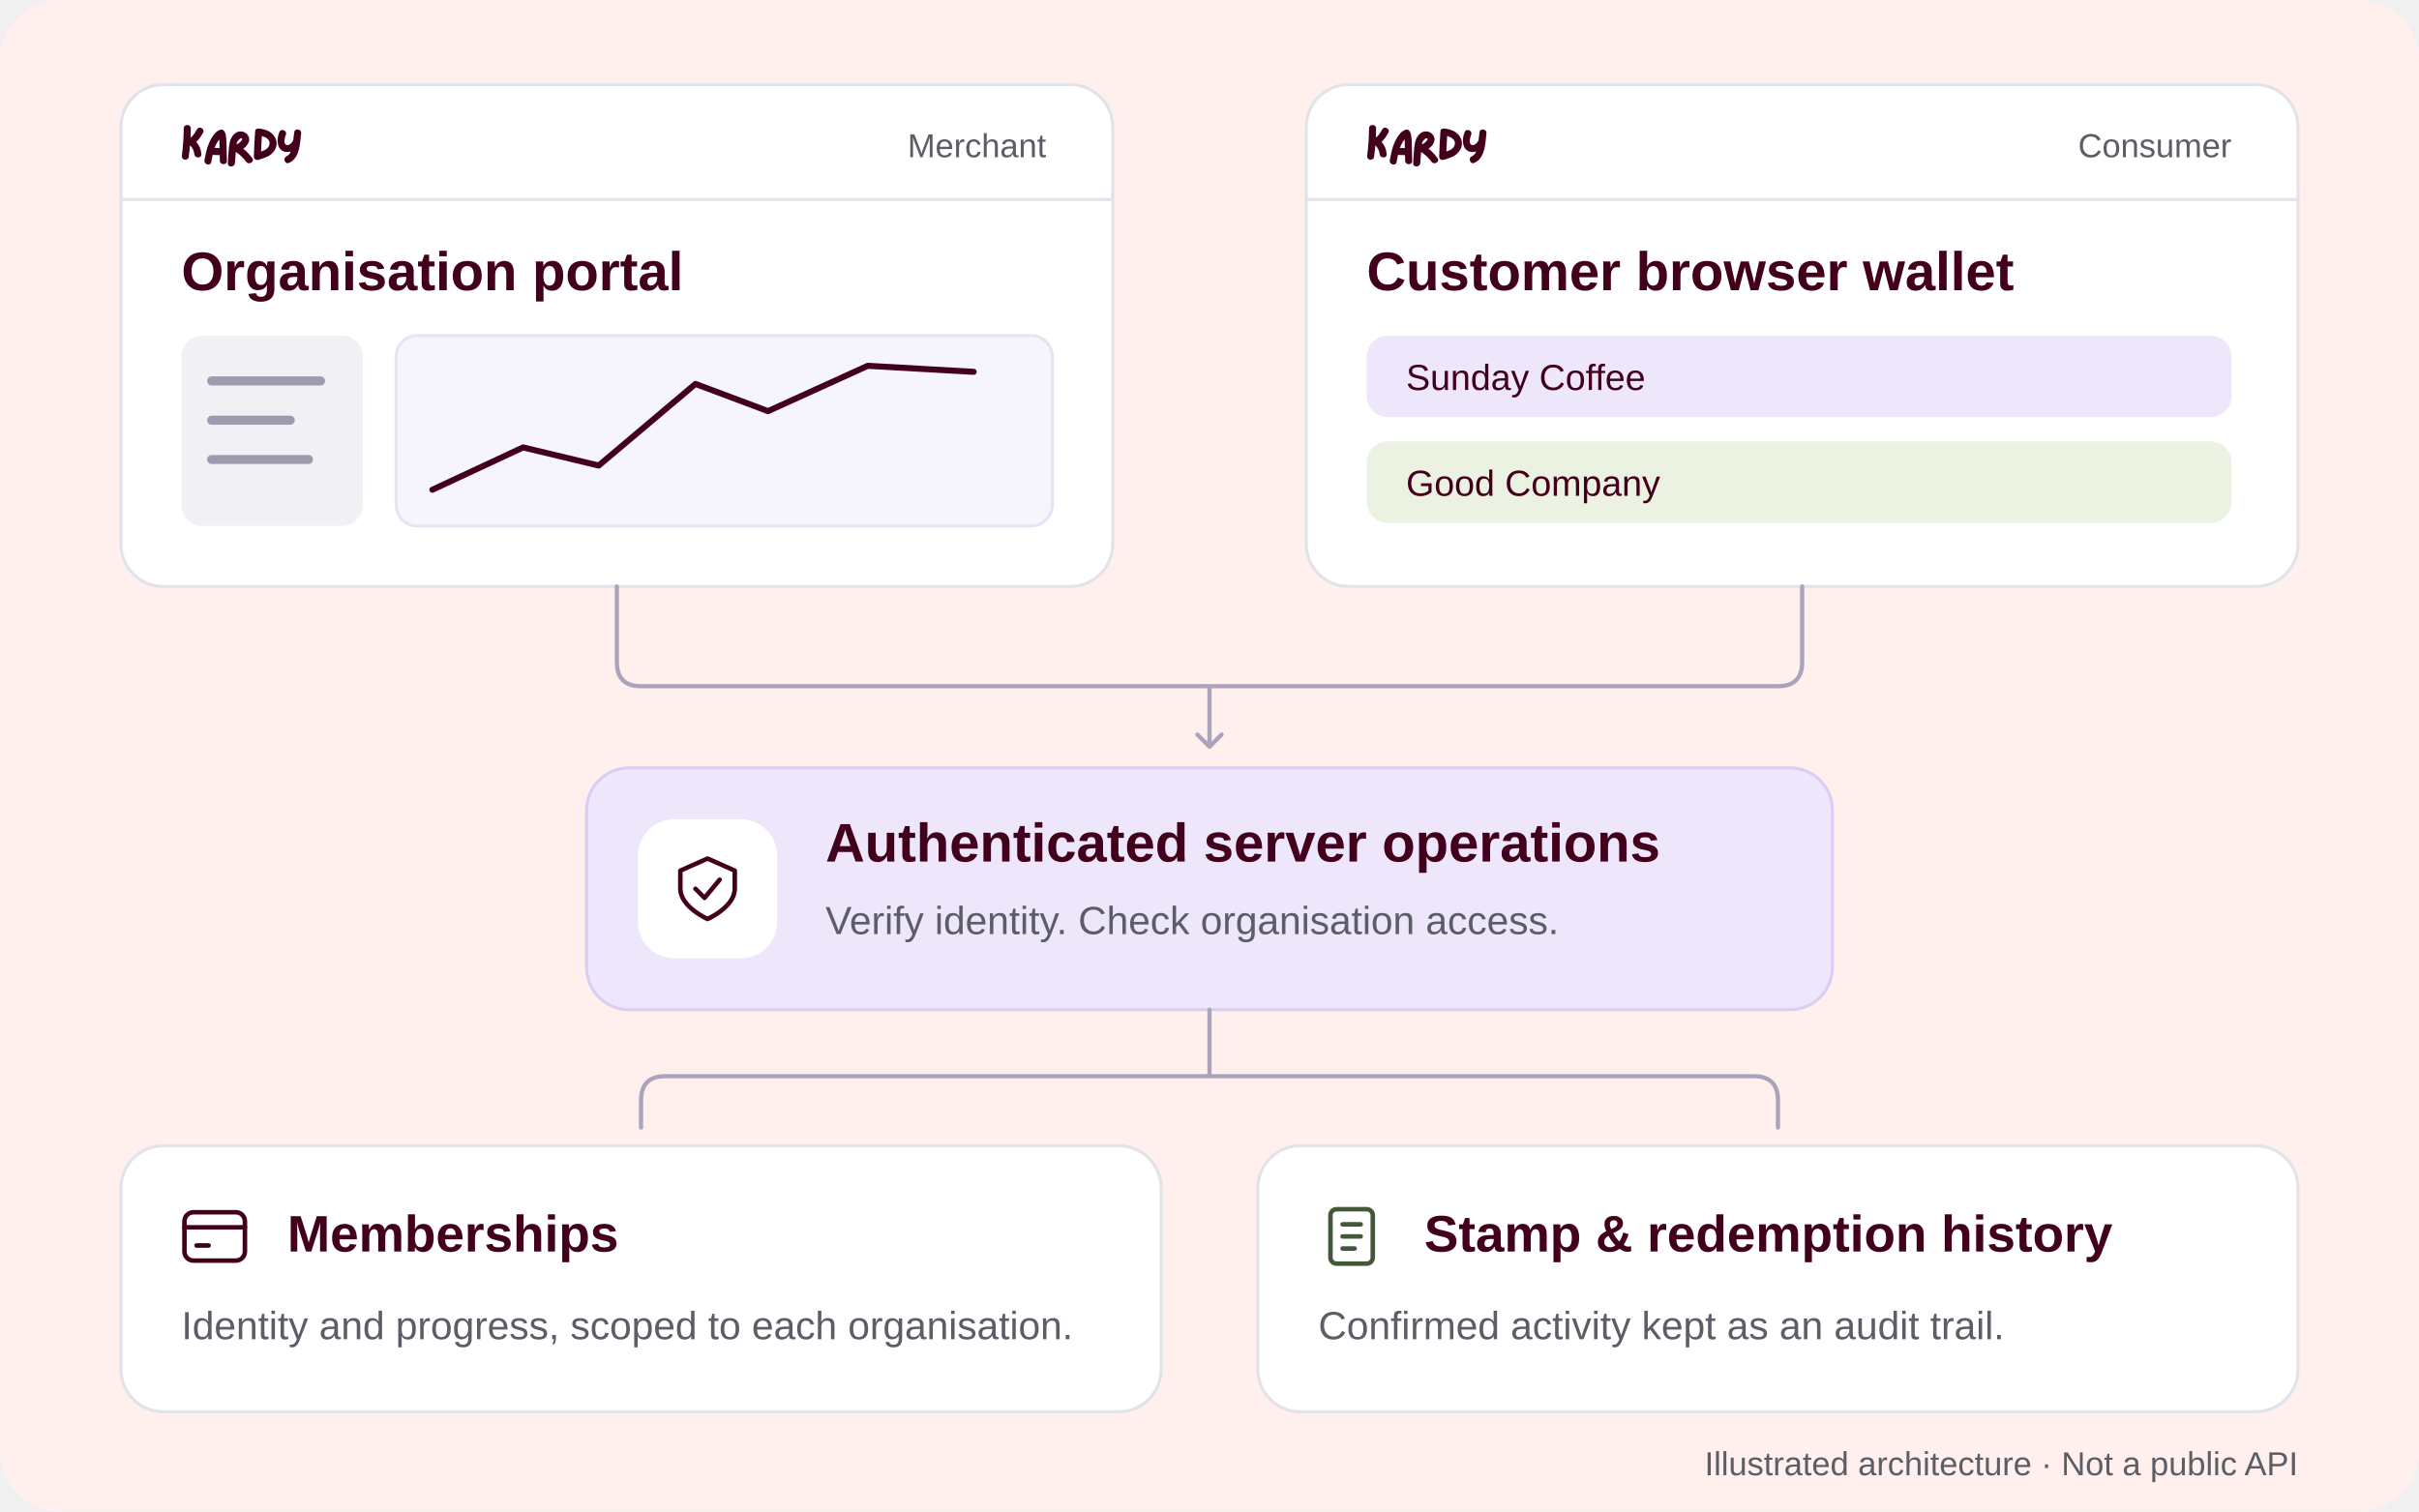
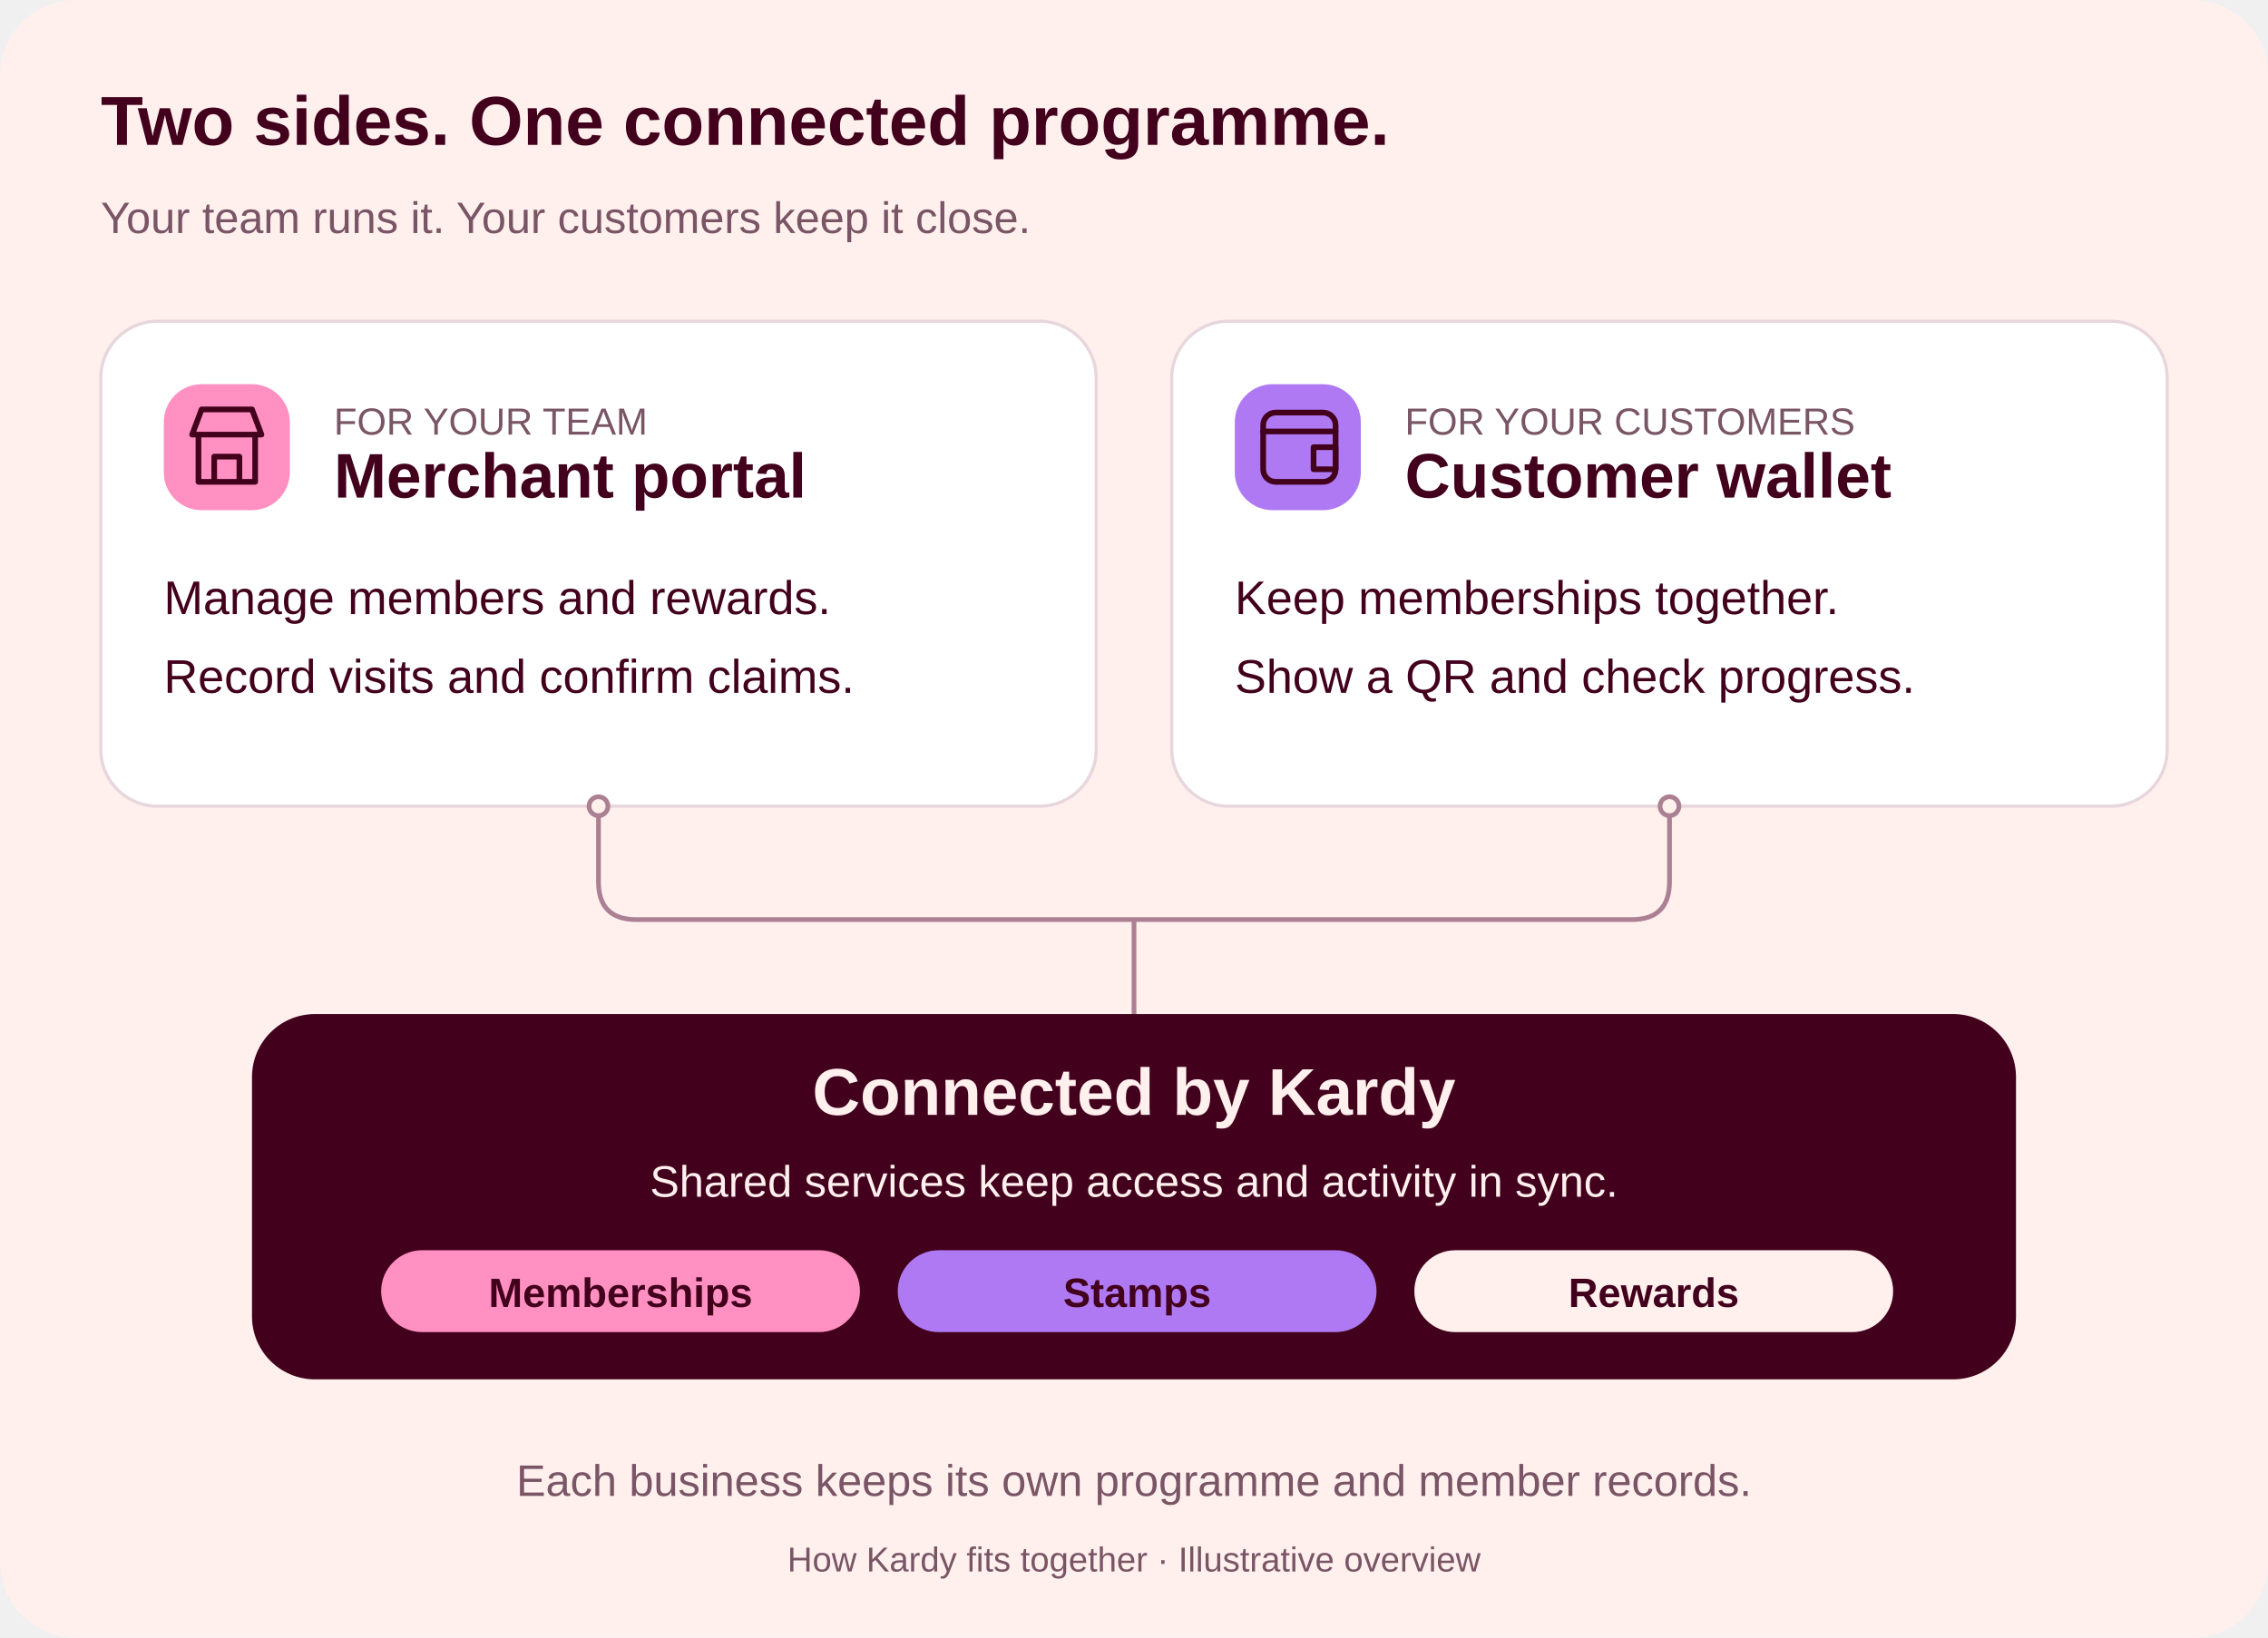
- <svg xmlns="http://www.w3.org/2000/svg" viewBox="0 0 800 500" fill="none" role="img" aria-labelledby="title desc">
-   <rect width="800" height="500" rx="20" fill="#FFF0EE" />
+ <svg xmlns="http://www.w3.org/2000/svg" viewBox="0 0 720 520" fill="none" role="img" aria-labelledby="title desc">
+   <rect width="720" height="520" rx="24" fill="#FFF0EE" />
  <g font-family="Arial, Helvetica, sans-serif" fill="#42001C">
-     <g stroke="#E2E2E9" fill="white">
-       <rect x="40" y="28" width="328" height="166" rx="14" />
-       <rect x="432" y="28" width="328" height="166" rx="14" />
+     <text x="32" y="46" font-size="22" font-weight="700">Two sides. One connected programme.</text>
+     <text x="32" y="74" font-size="14" fill="#795565">Your team runs it. Your customers keep it close.</text>
+     <rect x="32" y="102" width="316" height="154" rx="18" fill="white" stroke="#E7D6DC" />
+     <rect x="372" y="102" width="316" height="154" rx="18" fill="white" stroke="#E7D6DC" />
+     <rect x="52" y="122" width="40" height="40" rx="12" fill="#FF90C1" />
+     <g fill="none" stroke="#42001C" stroke-width="1.8" stroke-linecap="round" stroke-linejoin="round">
+       <path d="M61 138h22l-3-8H64l-3 8Zm2 0v15h18v-15M68 153v-8h8v8" />
    </g>
-     <path d="M40 66h328M432 66h328" stroke="#E2E2E9" />
-     <svg x="60" y="40.7" width="39.75" height="15" viewBox="325 255 790 277" fill="#42001C">
-       <path d="M 154.594 -195.406 C 148.406 -184.895 141.754 -174.535 134.641 -164.328 C 127.535 -154.129 119.348 -145.008 110.078 -136.969 C 129.859 -114.289 141.086 -87.391 143.766 -56.266 C 144.18 -50.492 143 -45.805 140.219 -42.203 C 137.438 -38.598 133.828 -36.227 129.391 -35.094 C 124.961 -33.957 120.379 -33.957 115.641 -35.094 C 110.898 -36.227 106.773 -38.598 103.266 -42.203 C 99.766 -45.805 97.805 -50.492 97.391 -56.266 C 96.359 -67.398 93.367 -77.914 88.422 -87.812 C 83.473 -97.707 76.984 -106.363 68.953 -113.781 C 66.891 -87.602 64.102 -61.734 60.594 -36.172 C 59.977 -32.047 58.07 -28.594 54.875 -25.812 C 51.688 -23.031 47.977 -21.07 43.75 -19.938 C 39.52 -18.801 35.551 -18.75 31.844 -19.781 C 25.25 -21.645 20.711 -25.305 18.234 -30.766 C 15.766 -36.223 14.941 -42.047 15.766 -48.234 C 19.68 -77.504 22.617 -106.926 24.578 -136.5 C 26.535 -166.082 27.617 -195.613 27.828 -225.094 C 27.828 -231.07 29.375 -235.863 32.469 -239.469 C 35.562 -243.07 39.426 -245.441 44.062 -246.578 C 48.695 -247.711 53.332 -247.711 57.969 -246.578 C 62.602 -245.441 66.469 -243.07 69.562 -239.469 C 72.656 -235.863 74.203 -231.07 74.203 -225.094 C 73.992 -214.988 73.785 -204.938 73.578 -194.938 C 73.379 -184.945 72.969 -174.898 72.344 -164.797 C 78.531 -168.504 84.195 -173.5 89.344 -179.781 C 94.5 -186.07 99.141 -192.723 103.266 -199.734 C 107.391 -206.742 111.102 -213.031 114.406 -218.594 C 117.488 -223.75 121.242 -227.098 125.672 -228.641 C 130.109 -230.191 134.645 -230.348 139.281 -229.109 C 143.926 -227.867 147.945 -225.547 151.344 -222.141 C 154.75 -218.742 156.863 -214.727 157.688 -210.094 C 158.508 -205.457 157.477 -200.562 154.594 -195.406 Z M 154.594 -195.406 " transform="translate(312.3325 504.75)" />
-       <path d="M 160.156 -135.734 C 160.781 -115.117 161.297 -94.504 161.703 -73.891 C 162.117 -53.285 162.633 -32.676 163.25 -12.062 C 163.457 -6.082 162.016 -1.289 158.922 2.312 C 155.828 5.926 152.016 8.297 147.484 9.422 C 142.953 10.555 138.363 10.504 133.719 9.266 C 129.082 8.035 125.164 5.664 121.969 2.156 C 118.781 -1.34 117.082 -6.082 116.875 -12.062 C 116.664 -18.238 116.508 -24.422 116.406 -30.609 C 116.301 -36.797 116.145 -42.977 115.938 -49.156 L 69.562 -50.703 C 67.914 -43.078 66.367 -35.348 64.922 -27.516 C 63.484 -19.68 62.039 -11.848 60.594 -4.016 C 59.57 1.754 57.254 5.977 53.641 8.656 C 50.035 11.332 45.863 12.672 41.125 12.672 C 36.383 12.672 31.898 11.43 27.672 8.953 C 23.441 6.484 20.141 3.086 17.766 -1.234 C 15.398 -5.566 14.734 -10.617 15.766 -16.391 C 19.473 -36.586 23.645 -56.578 28.281 -76.359 C 32.926 -96.148 39.473 -115.426 47.922 -134.188 C 52.047 -143.457 57.301 -153.453 63.688 -164.172 C 70.082 -174.891 77.348 -184.734 85.484 -193.703 C 93.629 -202.672 102.648 -209.32 112.547 -213.656 C 121.816 -217.562 129.336 -218.281 135.109 -215.812 C 140.879 -213.344 145.414 -208.859 148.719 -202.359 C 152.02 -195.867 154.441 -188.5 155.984 -180.25 C 157.523 -172.008 158.551 -163.867 159.062 -155.828 C 159.582 -147.785 159.945 -141.086 160.156 -135.734 Z M 84.094 -101.719 C 83.895 -100.895 83.641 -100.07 83.328 -99.25 C 83.016 -98.426 82.656 -97.602 82.25 -96.781 C 87.812 -96.57 93.27 -96.363 98.625 -96.156 C 103.988 -95.945 109.348 -95.738 114.703 -95.531 C 114.504 -102.133 114.352 -108.785 114.25 -115.484 C 114.145 -122.18 113.988 -128.93 113.781 -135.734 C 113.57 -138.41 113.469 -141.242 113.469 -144.234 C 113.469 -147.223 113.469 -150.266 113.469 -153.359 C 109.969 -149.234 106.977 -145.211 104.5 -141.297 C 100.383 -135.109 96.625 -128.719 93.219 -122.125 C 89.82 -115.531 86.781 -108.727 84.094 -101.719 Z M 84.094 -101.719 " transform="translate(460.742 504.75)" />
-       <path d="M 175.922 -29.375 C 179.43 -24.633 180.875 -19.992 180.25 -15.453 C 179.633 -10.922 177.676 -7.055 174.375 -3.859 C 171.082 -0.672 167.113 1.594 162.469 2.938 C 157.832 4.281 153.094 4.332 148.25 3.094 C 143.406 1.852 139.234 -1.133 135.734 -5.875 C 126.453 -18.656 116.094 -30.457 104.656 -41.281 C 93.219 -52.102 80.906 -61.844 67.719 -70.5 C 66.688 -58.125 65.707 -45.852 64.781 -33.688 C 63.852 -21.531 62.875 -9.27 61.844 3.094 C 61.426 9.07 59.516 13.812 56.109 17.312 C 52.711 20.82 48.645 23.191 43.906 24.422 C 39.164 25.66 34.578 25.66 30.141 24.422 C 25.711 23.191 22.055 20.82 19.172 17.312 C 16.285 13.812 15.047 9.07 15.453 3.094 C 17.305 -19.582 18.75 -42.566 19.781 -65.859 C 20.812 -89.148 23.598 -111.926 28.141 -134.188 C 30.398 -145.52 34.625 -156.547 40.812 -167.266 C 47 -177.984 54.883 -186.898 64.469 -194.016 C 74.051 -201.129 85.234 -204.891 98.016 -205.297 C 106.879 -205.711 115.273 -204.062 123.203 -200.344 C 131.141 -196.633 137.891 -191.535 143.453 -185.047 C 149.023 -178.555 152.789 -171.133 154.75 -162.781 C 156.707 -154.438 156.242 -145.832 153.359 -136.969 C 150.473 -128.312 145.781 -120.016 139.281 -112.078 C 132.789 -104.141 125.32 -97.285 116.875 -91.516 C 138.926 -73.785 158.609 -53.07 175.922 -29.375 Z M 109.766 -153.359 C 108.941 -157.484 107.344 -159.801 104.969 -160.312 C 102.594 -160.832 99.91 -160.16 96.922 -158.297 C 93.941 -156.441 91.008 -154.07 88.125 -151.188 C 85.238 -148.301 82.766 -145.469 80.703 -142.688 C 78.641 -139.906 77.297 -137.895 76.672 -136.656 C 75.023 -132.125 73.582 -126.973 72.344 -121.203 C 76.469 -121.816 80.176 -123.102 83.469 -125.062 C 86.77 -127.02 89.969 -129.441 93.062 -132.328 C 94.301 -133.566 96.363 -135.523 99.25 -138.203 C 102.133 -140.879 104.707 -143.66 106.969 -146.547 C 109.238 -149.441 110.172 -151.711 109.766 -153.359 Z M 109.766 -153.359 " transform="translate(614.7168 504.75)" />
-       <path d="M 67.094 -221.688 C 79.25 -219.414 90.992 -216.016 102.328 -211.484 C 113.672 -206.953 124.188 -200.359 133.875 -191.703 C 144.383 -182.211 152.523 -170.922 158.297 -157.828 C 164.078 -144.742 166.141 -131.094 164.484 -116.875 C 163.047 -104.707 159.18 -93.473 152.891 -83.172 C 146.609 -72.867 138.93 -63.801 129.859 -55.969 C 119.754 -47.312 107.848 -40.352 94.141 -35.094 C 80.441 -29.832 67.301 -25.145 54.719 -21.031 C 51.219 -20 47.66 -19.066 44.047 -18.234 C 40.441 -17.41 36.891 -17.207 33.391 -17.625 C 28.441 -18.445 24.164 -20.816 20.562 -24.734 C 16.957 -28.648 15.254 -33.082 15.453 -38.031 C 16.898 -94.094 19.688 -150.363 23.812 -206.844 C 24.219 -213.238 26.328 -217.672 30.141 -220.141 C 33.953 -222.617 38.488 -223.957 43.75 -224.156 C 49.008 -224.363 54.113 -224.055 59.062 -223.234 C 61.738 -222.816 64.414 -222.301 67.094 -221.688 Z M 116.562 -114.094 C 119.445 -122.539 119.91 -130.113 117.953 -136.812 C 115.992 -143.508 112.438 -149.383 107.281 -154.438 C 102.133 -159.488 96.055 -163.66 89.047 -166.953 C 82.035 -170.254 74.926 -172.629 67.719 -174.078 C 65.656 -140.066 64.004 -106.469 62.766 -73.281 C 70.391 -75.75 77.754 -78.582 84.859 -81.781 C 91.973 -84.977 98.312 -89.148 103.875 -94.297 C 109.445 -99.453 113.676 -106.051 116.562 -114.094 Z M 116.562 -114.094 " transform="translate(785.6969 504.75)" />
-       <path d="M 124.906 -199.734 C 125.531 -205.504 127.645 -209.938 131.25 -213.031 C 134.852 -216.125 138.973 -217.82 143.609 -218.125 C 148.254 -218.438 152.789 -217.613 157.219 -215.656 C 161.656 -213.695 165.16 -210.656 167.734 -206.531 C 170.305 -202.414 171.18 -197.473 170.359 -191.703 C 168.711 -178.297 167.164 -164.117 165.719 -149.172 C 164.281 -134.234 162.172 -119.238 159.391 -104.188 C 156.609 -89.145 152.586 -74.77 147.328 -61.062 C 142.066 -47.352 134.898 -35.086 125.828 -24.266 C 116.766 -13.441 105.125 -4.836 90.906 1.547 C 85.539 4.016 80.641 4.523 76.203 3.078 C 71.773 1.641 68.223 -0.984 65.547 -4.797 C 62.867 -8.609 61.27 -12.938 60.75 -17.781 C 60.238 -22.625 61.062 -27.207 63.219 -31.531 C 65.383 -35.863 69.148 -39.266 74.516 -41.734 C 81.523 -44.828 87.242 -49.207 91.672 -54.875 C 96.109 -60.551 99.664 -66.789 102.344 -73.594 C 93.895 -70.5 85.289 -69.051 76.531 -69.25 C 67.77 -69.457 59.16 -71.625 50.703 -75.75 C 39.578 -81.52 31.281 -89.453 25.812 -99.547 C 20.352 -109.648 17.109 -120.734 16.078 -132.797 C 15.047 -144.859 15.613 -156.914 17.781 -168.969 C 19.945 -181.031 23.191 -191.906 27.516 -201.594 C 29.785 -207.156 33.082 -210.914 37.406 -212.875 C 41.738 -214.832 46.223 -215.348 50.859 -214.422 C 55.492 -213.492 59.664 -211.535 63.375 -208.547 C 67.094 -205.555 69.617 -201.742 70.953 -197.109 C 72.297 -192.473 71.832 -187.473 69.562 -182.109 C 67.914 -178.398 66.266 -173.609 64.609 -167.734 C 62.961 -161.859 61.781 -155.625 61.062 -149.031 C 60.344 -142.438 60.598 -136.301 61.828 -130.625 C 63.066 -124.957 65.957 -120.68 70.5 -117.797 C 74.613 -115.117 79.094 -114.297 83.938 -115.328 C 88.781 -116.359 93.414 -118.52 97.844 -121.812 C 102.281 -125.113 106.25 -128.926 109.75 -133.25 C 113.258 -137.582 116.047 -141.602 118.109 -145.312 C 119.348 -154.383 120.484 -163.453 121.516 -172.516 C 122.547 -181.586 123.676 -190.66 124.906 -199.734 Z M 124.906 -199.734 " transform="translate(941.5269 504.75)" />
-     </svg>
-     <svg x="452" y="40.7" width="39.75" height="15" viewBox="325 255 790 277" fill="#42001C">
-       <path d="M 154.594 -195.406 C 148.406 -184.895 141.754 -174.535 134.641 -164.328 C 127.535 -154.129 119.348 -145.008 110.078 -136.969 C 129.859 -114.289 141.086 -87.391 143.766 -56.266 C 144.18 -50.492 143 -45.805 140.219 -42.203 C 137.438 -38.598 133.828 -36.227 129.391 -35.094 C 124.961 -33.957 120.379 -33.957 115.641 -35.094 C 110.898 -36.227 106.773 -38.598 103.266 -42.203 C 99.766 -45.805 97.805 -50.492 97.391 -56.266 C 96.359 -67.398 93.367 -77.914 88.422 -87.812 C 83.473 -97.707 76.984 -106.363 68.953 -113.781 C 66.891 -87.602 64.102 -61.734 60.594 -36.172 C 59.977 -32.047 58.07 -28.594 54.875 -25.812 C 51.688 -23.031 47.977 -21.07 43.75 -19.938 C 39.52 -18.801 35.551 -18.75 31.844 -19.781 C 25.25 -21.645 20.711 -25.305 18.234 -30.766 C 15.766 -36.223 14.941 -42.047 15.766 -48.234 C 19.68 -77.504 22.617 -106.926 24.578 -136.5 C 26.535 -166.082 27.617 -195.613 27.828 -225.094 C 27.828 -231.07 29.375 -235.863 32.469 -239.469 C 35.562 -243.07 39.426 -245.441 44.062 -246.578 C 48.695 -247.711 53.332 -247.711 57.969 -246.578 C 62.602 -245.441 66.469 -243.07 69.562 -239.469 C 72.656 -235.863 74.203 -231.07 74.203 -225.094 C 73.992 -214.988 73.785 -204.938 73.578 -194.938 C 73.379 -184.945 72.969 -174.898 72.344 -164.797 C 78.531 -168.504 84.195 -173.5 89.344 -179.781 C 94.5 -186.07 99.141 -192.723 103.266 -199.734 C 107.391 -206.742 111.102 -213.031 114.406 -218.594 C 117.488 -223.75 121.242 -227.098 125.672 -228.641 C 130.109 -230.191 134.645 -230.348 139.281 -229.109 C 143.926 -227.867 147.945 -225.547 151.344 -222.141 C 154.75 -218.742 156.863 -214.727 157.688 -210.094 C 158.508 -205.457 157.477 -200.562 154.594 -195.406 Z M 154.594 -195.406 " transform="translate(312.3325 504.75)" />
-       <path d="M 160.156 -135.734 C 160.781 -115.117 161.297 -94.504 161.703 -73.891 C 162.117 -53.285 162.633 -32.676 163.25 -12.062 C 163.457 -6.082 162.016 -1.289 158.922 2.312 C 155.828 5.926 152.016 8.297 147.484 9.422 C 142.953 10.555 138.363 10.504 133.719 9.266 C 129.082 8.035 125.164 5.664 121.969 2.156 C 118.781 -1.34 117.082 -6.082 116.875 -12.062 C 116.664 -18.238 116.508 -24.422 116.406 -30.609 C 116.301 -36.797 116.145 -42.977 115.938 -49.156 L 69.562 -50.703 C 67.914 -43.078 66.367 -35.348 64.922 -27.516 C 63.484 -19.68 62.039 -11.848 60.594 -4.016 C 59.57 1.754 57.254 5.977 53.641 8.656 C 50.035 11.332 45.863 12.672 41.125 12.672 C 36.383 12.672 31.898 11.43 27.672 8.953 C 23.441 6.484 20.141 3.086 17.766 -1.234 C 15.398 -5.566 14.734 -10.617 15.766 -16.391 C 19.473 -36.586 23.645 -56.578 28.281 -76.359 C 32.926 -96.148 39.473 -115.426 47.922 -134.188 C 52.047 -143.457 57.301 -153.453 63.688 -164.172 C 70.082 -174.891 77.348 -184.734 85.484 -193.703 C 93.629 -202.672 102.648 -209.32 112.547 -213.656 C 121.816 -217.562 129.336 -218.281 135.109 -215.812 C 140.879 -213.344 145.414 -208.859 148.719 -202.359 C 152.02 -195.867 154.441 -188.5 155.984 -180.25 C 157.523 -172.008 158.551 -163.867 159.062 -155.828 C 159.582 -147.785 159.945 -141.086 160.156 -135.734 Z M 84.094 -101.719 C 83.895 -100.895 83.641 -100.07 83.328 -99.25 C 83.016 -98.426 82.656 -97.602 82.25 -96.781 C 87.812 -96.57 93.27 -96.363 98.625 -96.156 C 103.988 -95.945 109.348 -95.738 114.703 -95.531 C 114.504 -102.133 114.352 -108.785 114.25 -115.484 C 114.145 -122.18 113.988 -128.93 113.781 -135.734 C 113.57 -138.41 113.469 -141.242 113.469 -144.234 C 113.469 -147.223 113.469 -150.266 113.469 -153.359 C 109.969 -149.234 106.977 -145.211 104.5 -141.297 C 100.383 -135.109 96.625 -128.719 93.219 -122.125 C 89.82 -115.531 86.781 -108.727 84.094 -101.719 Z M 84.094 -101.719 " transform="translate(460.742 504.75)" />
-       <path d="M 175.922 -29.375 C 179.43 -24.633 180.875 -19.992 180.25 -15.453 C 179.633 -10.922 177.676 -7.055 174.375 -3.859 C 171.082 -0.672 167.113 1.594 162.469 2.938 C 157.832 4.281 153.094 4.332 148.25 3.094 C 143.406 1.852 139.234 -1.133 135.734 -5.875 C 126.453 -18.656 116.094 -30.457 104.656 -41.281 C 93.219 -52.102 80.906 -61.844 67.719 -70.5 C 66.688 -58.125 65.707 -45.852 64.781 -33.688 C 63.852 -21.531 62.875 -9.27 61.844 3.094 C 61.426 9.07 59.516 13.812 56.109 17.312 C 52.711 20.82 48.645 23.191 43.906 24.422 C 39.164 25.66 34.578 25.66 30.141 24.422 C 25.711 23.191 22.055 20.82 19.172 17.312 C 16.285 13.812 15.047 9.07 15.453 3.094 C 17.305 -19.582 18.75 -42.566 19.781 -65.859 C 20.812 -89.148 23.598 -111.926 28.141 -134.188 C 30.398 -145.52 34.625 -156.547 40.812 -167.266 C 47 -177.984 54.883 -186.898 64.469 -194.016 C 74.051 -201.129 85.234 -204.891 98.016 -205.297 C 106.879 -205.711 115.273 -204.062 123.203 -200.344 C 131.141 -196.633 137.891 -191.535 143.453 -185.047 C 149.023 -178.555 152.789 -171.133 154.75 -162.781 C 156.707 -154.438 156.242 -145.832 153.359 -136.969 C 150.473 -128.312 145.781 -120.016 139.281 -112.078 C 132.789 -104.141 125.32 -97.285 116.875 -91.516 C 138.926 -73.785 158.609 -53.07 175.922 -29.375 Z M 109.766 -153.359 C 108.941 -157.484 107.344 -159.801 104.969 -160.312 C 102.594 -160.832 99.91 -160.16 96.922 -158.297 C 93.941 -156.441 91.008 -154.07 88.125 -151.188 C 85.238 -148.301 82.766 -145.469 80.703 -142.688 C 78.641 -139.906 77.297 -137.895 76.672 -136.656 C 75.023 -132.125 73.582 -126.973 72.344 -121.203 C 76.469 -121.816 80.176 -123.102 83.469 -125.062 C 86.77 -127.02 89.969 -129.441 93.062 -132.328 C 94.301 -133.566 96.363 -135.523 99.25 -138.203 C 102.133 -140.879 104.707 -143.66 106.969 -146.547 C 109.238 -149.441 110.172 -151.711 109.766 -153.359 Z M 109.766 -153.359 " transform="translate(614.7168 504.75)" />
-       <path d="M 67.094 -221.688 C 79.25 -219.414 90.992 -216.016 102.328 -211.484 C 113.672 -206.953 124.188 -200.359 133.875 -191.703 C 144.383 -182.211 152.523 -170.922 158.297 -157.828 C 164.078 -144.742 166.141 -131.094 164.484 -116.875 C 163.047 -104.707 159.18 -93.473 152.891 -83.172 C 146.609 -72.867 138.93 -63.801 129.859 -55.969 C 119.754 -47.312 107.848 -40.352 94.141 -35.094 C 80.441 -29.832 67.301 -25.145 54.719 -21.031 C 51.219 -20 47.66 -19.066 44.047 -18.234 C 40.441 -17.41 36.891 -17.207 33.391 -17.625 C 28.441 -18.445 24.164 -20.816 20.562 -24.734 C 16.957 -28.648 15.254 -33.082 15.453 -38.031 C 16.898 -94.094 19.688 -150.363 23.812 -206.844 C 24.219 -213.238 26.328 -217.672 30.141 -220.141 C 33.953 -222.617 38.488 -223.957 43.75 -224.156 C 49.008 -224.363 54.113 -224.055 59.062 -223.234 C 61.738 -222.816 64.414 -222.301 67.094 -221.688 Z M 116.562 -114.094 C 119.445 -122.539 119.91 -130.113 117.953 -136.812 C 115.992 -143.508 112.438 -149.383 107.281 -154.438 C 102.133 -159.488 96.055 -163.66 89.047 -166.953 C 82.035 -170.254 74.926 -172.629 67.719 -174.078 C 65.656 -140.066 64.004 -106.469 62.766 -73.281 C 70.391 -75.75 77.754 -78.582 84.859 -81.781 C 91.973 -84.977 98.312 -89.148 103.875 -94.297 C 109.445 -99.453 113.676 -106.051 116.562 -114.094 Z M 116.562 -114.094 " transform="translate(785.6969 504.75)" />
-       <path d="M 124.906 -199.734 C 125.531 -205.504 127.645 -209.938 131.25 -213.031 C 134.852 -216.125 138.973 -217.82 143.609 -218.125 C 148.254 -218.438 152.789 -217.613 157.219 -215.656 C 161.656 -213.695 165.16 -210.656 167.734 -206.531 C 170.305 -202.414 171.18 -197.473 170.359 -191.703 C 168.711 -178.297 167.164 -164.117 165.719 -149.172 C 164.281 -134.234 162.172 -119.238 159.391 -104.188 C 156.609 -89.145 152.586 -74.77 147.328 -61.062 C 142.066 -47.352 134.898 -35.086 125.828 -24.266 C 116.766 -13.441 105.125 -4.836 90.906 1.547 C 85.539 4.016 80.641 4.523 76.203 3.078 C 71.773 1.641 68.223 -0.984 65.547 -4.797 C 62.867 -8.609 61.27 -12.938 60.75 -17.781 C 60.238 -22.625 61.062 -27.207 63.219 -31.531 C 65.383 -35.863 69.148 -39.266 74.516 -41.734 C 81.523 -44.828 87.242 -49.207 91.672 -54.875 C 96.109 -60.551 99.664 -66.789 102.344 -73.594 C 93.895 -70.5 85.289 -69.051 76.531 -69.25 C 67.77 -69.457 59.16 -71.625 50.703 -75.75 C 39.578 -81.52 31.281 -89.453 25.812 -99.547 C 20.352 -109.648 17.109 -120.734 16.078 -132.797 C 15.047 -144.859 15.613 -156.914 17.781 -168.969 C 19.945 -181.031 23.191 -191.906 27.516 -201.594 C 29.785 -207.156 33.082 -210.914 37.406 -212.875 C 41.738 -214.832 46.223 -215.348 50.859 -214.422 C 55.492 -213.492 59.664 -211.535 63.375 -208.547 C 67.094 -205.555 69.617 -201.742 70.953 -197.109 C 72.297 -192.473 71.832 -187.473 69.562 -182.109 C 67.914 -178.398 66.266 -173.609 64.609 -167.734 C 62.961 -161.859 61.781 -155.625 61.062 -149.031 C 60.344 -142.438 60.598 -136.301 61.828 -130.625 C 63.066 -124.957 65.957 -120.68 70.5 -117.797 C 74.613 -115.117 79.094 -114.297 83.938 -115.328 C 88.781 -116.359 93.414 -118.52 97.844 -121.812 C 102.281 -125.113 106.25 -128.926 109.75 -133.25 C 113.258 -137.582 116.047 -141.602 118.109 -145.312 C 119.348 -154.383 120.484 -163.453 121.516 -172.516 C 122.547 -181.586 123.676 -190.66 124.906 -199.734 Z M 124.906 -199.734 " transform="translate(941.5269 504.75)" />
-     </svg>
-     <text x="346" y="52" text-anchor="end" font-size="11" fill="#5B5E67">Merchant</text>
-     <text x="738" y="52" text-anchor="end" font-size="11" fill="#5B5E67">Consumer</text>
-     <text x="60" y="96" font-size="18" font-weight="600">Organisation portal</text>
-     <text x="452" y="96" font-size="18" font-weight="600">Customer browser wallet</text>
-     <rect x="60" y="111" width="60" height="63" rx="7" fill="#F1F0F5" />
-     <path d="M70 126h36M70 139h26M70 152h32" stroke="#A09AAE" stroke-width="3" stroke-linecap="round" />
-     <rect x="131" y="111" width="217" height="63" rx="7" fill="#F7F5FC" stroke="#E9E2F3" />
-     <path d="m143 162 30-14 25 6 32-27 24 9 33-15 35 2" stroke="#42001C" stroke-width="2" stroke-linecap="round" stroke-linejoin="round" fill="none" />
-     <rect x="452" y="111" width="286" height="27" rx="7" fill="#EEE7FC" />
-     <rect x="452" y="146" width="286" height="27" rx="7" fill="#EBF2E2" />
-     <text x="465" y="129" font-size="12">Sunday Coffee</text>
-     <text x="465" y="164" font-size="12">Good Company</text>
-     <path d="M204 194v25q0 8 8 8h376q8 0 8-8v-25M400 227v20m-4-4 4 4 4-4" stroke="#ABA3BB" stroke-width="1.4" stroke-linecap="round" stroke-linejoin="round" fill="none" />
-     <rect x="194" y="254" width="412" height="80" rx="14" fill="#EEE7FC" stroke="#D9CDF3" />
-     <rect x="211" y="271" width="46" height="46" rx="12" fill="white" />
-     <g transform="translate(222 282)" fill="none" stroke="#42001C" stroke-width="1.5" stroke-linecap="round" stroke-linejoin="round">
-       <path d="m12 2 9 4v6c0 6-9 10-9 10S3 18 3 12V6l9-4Z" />
-       <path d="m8 12 3 3 5-6" />
+     <text x="106" y="138" font-size="12" fill="#795565">FOR YOUR TEAM</text>
+     <text x="106" y="158" font-size="20" font-weight="700">Merchant portal</text>
+     <text x="52" y="195" font-size="15">Manage members and rewards.</text>
+     <text x="52" y="220" font-size="15">Record visits and confirm claims.</text>
+     <rect x="392" y="122" width="40" height="40" rx="12" fill="#AF79F3" />
+     <g fill="none" stroke="#42001C" stroke-width="1.8" stroke-linecap="round" stroke-linejoin="round">
+       <rect x="401" y="131" width="23" height="22" rx="4" />
+       <path d="M401 137h23m-7 5h7v7h-7z" />
    </g>
-     <text x="273" y="285" font-size="18" font-weight="600">Authenticated server operations</text>
-     <text x="273" y="309" font-size="13" fill="#5B5E67">Verify identity. Check organisation access.</text>
-     <path d="M400 334v22M212 373v-9q0-8 8-8h360q8 0 8 8v9" stroke="#ABA3BB" stroke-width="1.4" stroke-linecap="round" fill="none" />
-     <g fill="white" stroke="#E2E2E9">
-       <rect x="40" y="379" width="344" height="88" rx="14" />
-       <rect x="416" y="379" width="344" height="88" rx="14" />
+     <text x="446" y="138" font-size="12" fill="#795565">FOR YOUR CUSTOMERS</text>
+     <text x="446" y="158" font-size="20" font-weight="700">Customer wallet</text>
+     <text x="392" y="195" font-size="15">Keep memberships together.</text>
+     <text x="392" y="220" font-size="15">Show a QR and check progress.</text>
+     <g fill="none" stroke="#AC8093" stroke-width="1.5" stroke-linecap="round">
+       <path d="M190 256v24q0 12 12 12h316q12 0 12-12v-24M360 292v30" />
+       <circle cx="190" cy="256" r="3" fill="#FFF0EE" />
+       <circle cx="530" cy="256" r="3" fill="#FFF0EE" />
    </g>
-     <g transform="translate(59 397)" fill="none" stroke="#42001C" stroke-width="1.5" stroke-linecap="round" stroke-linejoin="round">
-       <rect x="2" y="4" width="20" height="16" rx="3" />
-       <path d="M2 9h20M6 15h4" />
+     <rect x="80" y="322" width="560" height="116" rx="20" fill="#42001C" />
+     <text x="360" y="354" text-anchor="middle" font-size="21" font-weight="700" fill="#FFF0EE">Connected by Kardy</text>
+     <text x="360" y="380" text-anchor="middle" font-size="14" fill="#FFF0EE">Shared services keep access and activity in sync.</text>
+     <g font-size="13" font-weight="600" text-anchor="middle">
+       <rect x="121" y="397" width="152" height="26" rx="13" fill="#FF90C1" />
+       <text x="197" y="415">Memberships</text>
+       <rect x="285" y="397" width="152" height="26" rx="13" fill="#AF79F3" />
+       <text x="361" y="415">Stamps</text>
+       <rect x="449" y="397" width="152" height="26" rx="13" fill="#FFF0EE" />
+       <text x="525" y="415">Rewards</text>
    </g>
-     <text x="95" y="414" font-size="17" font-weight="600">Memberships</text>
-     <text x="60" y="443" font-size="13" fill="#5B5E67">Identity and progress, scoped to each organisation.</text>
-     <g transform="translate(435 397)" fill="none" stroke="#43583B" stroke-width="1.5" stroke-linecap="round" stroke-linejoin="round">
-       <rect x="5" y="3" width="14" height="18" rx="2" />
-       <path d="M9 8h6M9 12h6M9 16h4" />
-     </g>
-     <text x="471" y="414" font-size="17" font-weight="600">Stamp &amp; redemption history</text>
-     <text x="436" y="443" font-size="13" fill="#5B5E67">Confirmed activity kept as an audit trail.</text>
-     <text x="760" y="488" text-anchor="end" font-size="11" fill="#5B5E67">Illustrated architecture · Not a public API</text>
+     <text x="360" y="475" text-anchor="middle" font-size="14" fill="#795565">Each business keeps its own programme and member records.</text>
+     <text x="360" y="499" text-anchor="middle" font-size="11" fill="#795565">How Kardy fits together · Illustrative overview</text>
  </g>
</svg>
